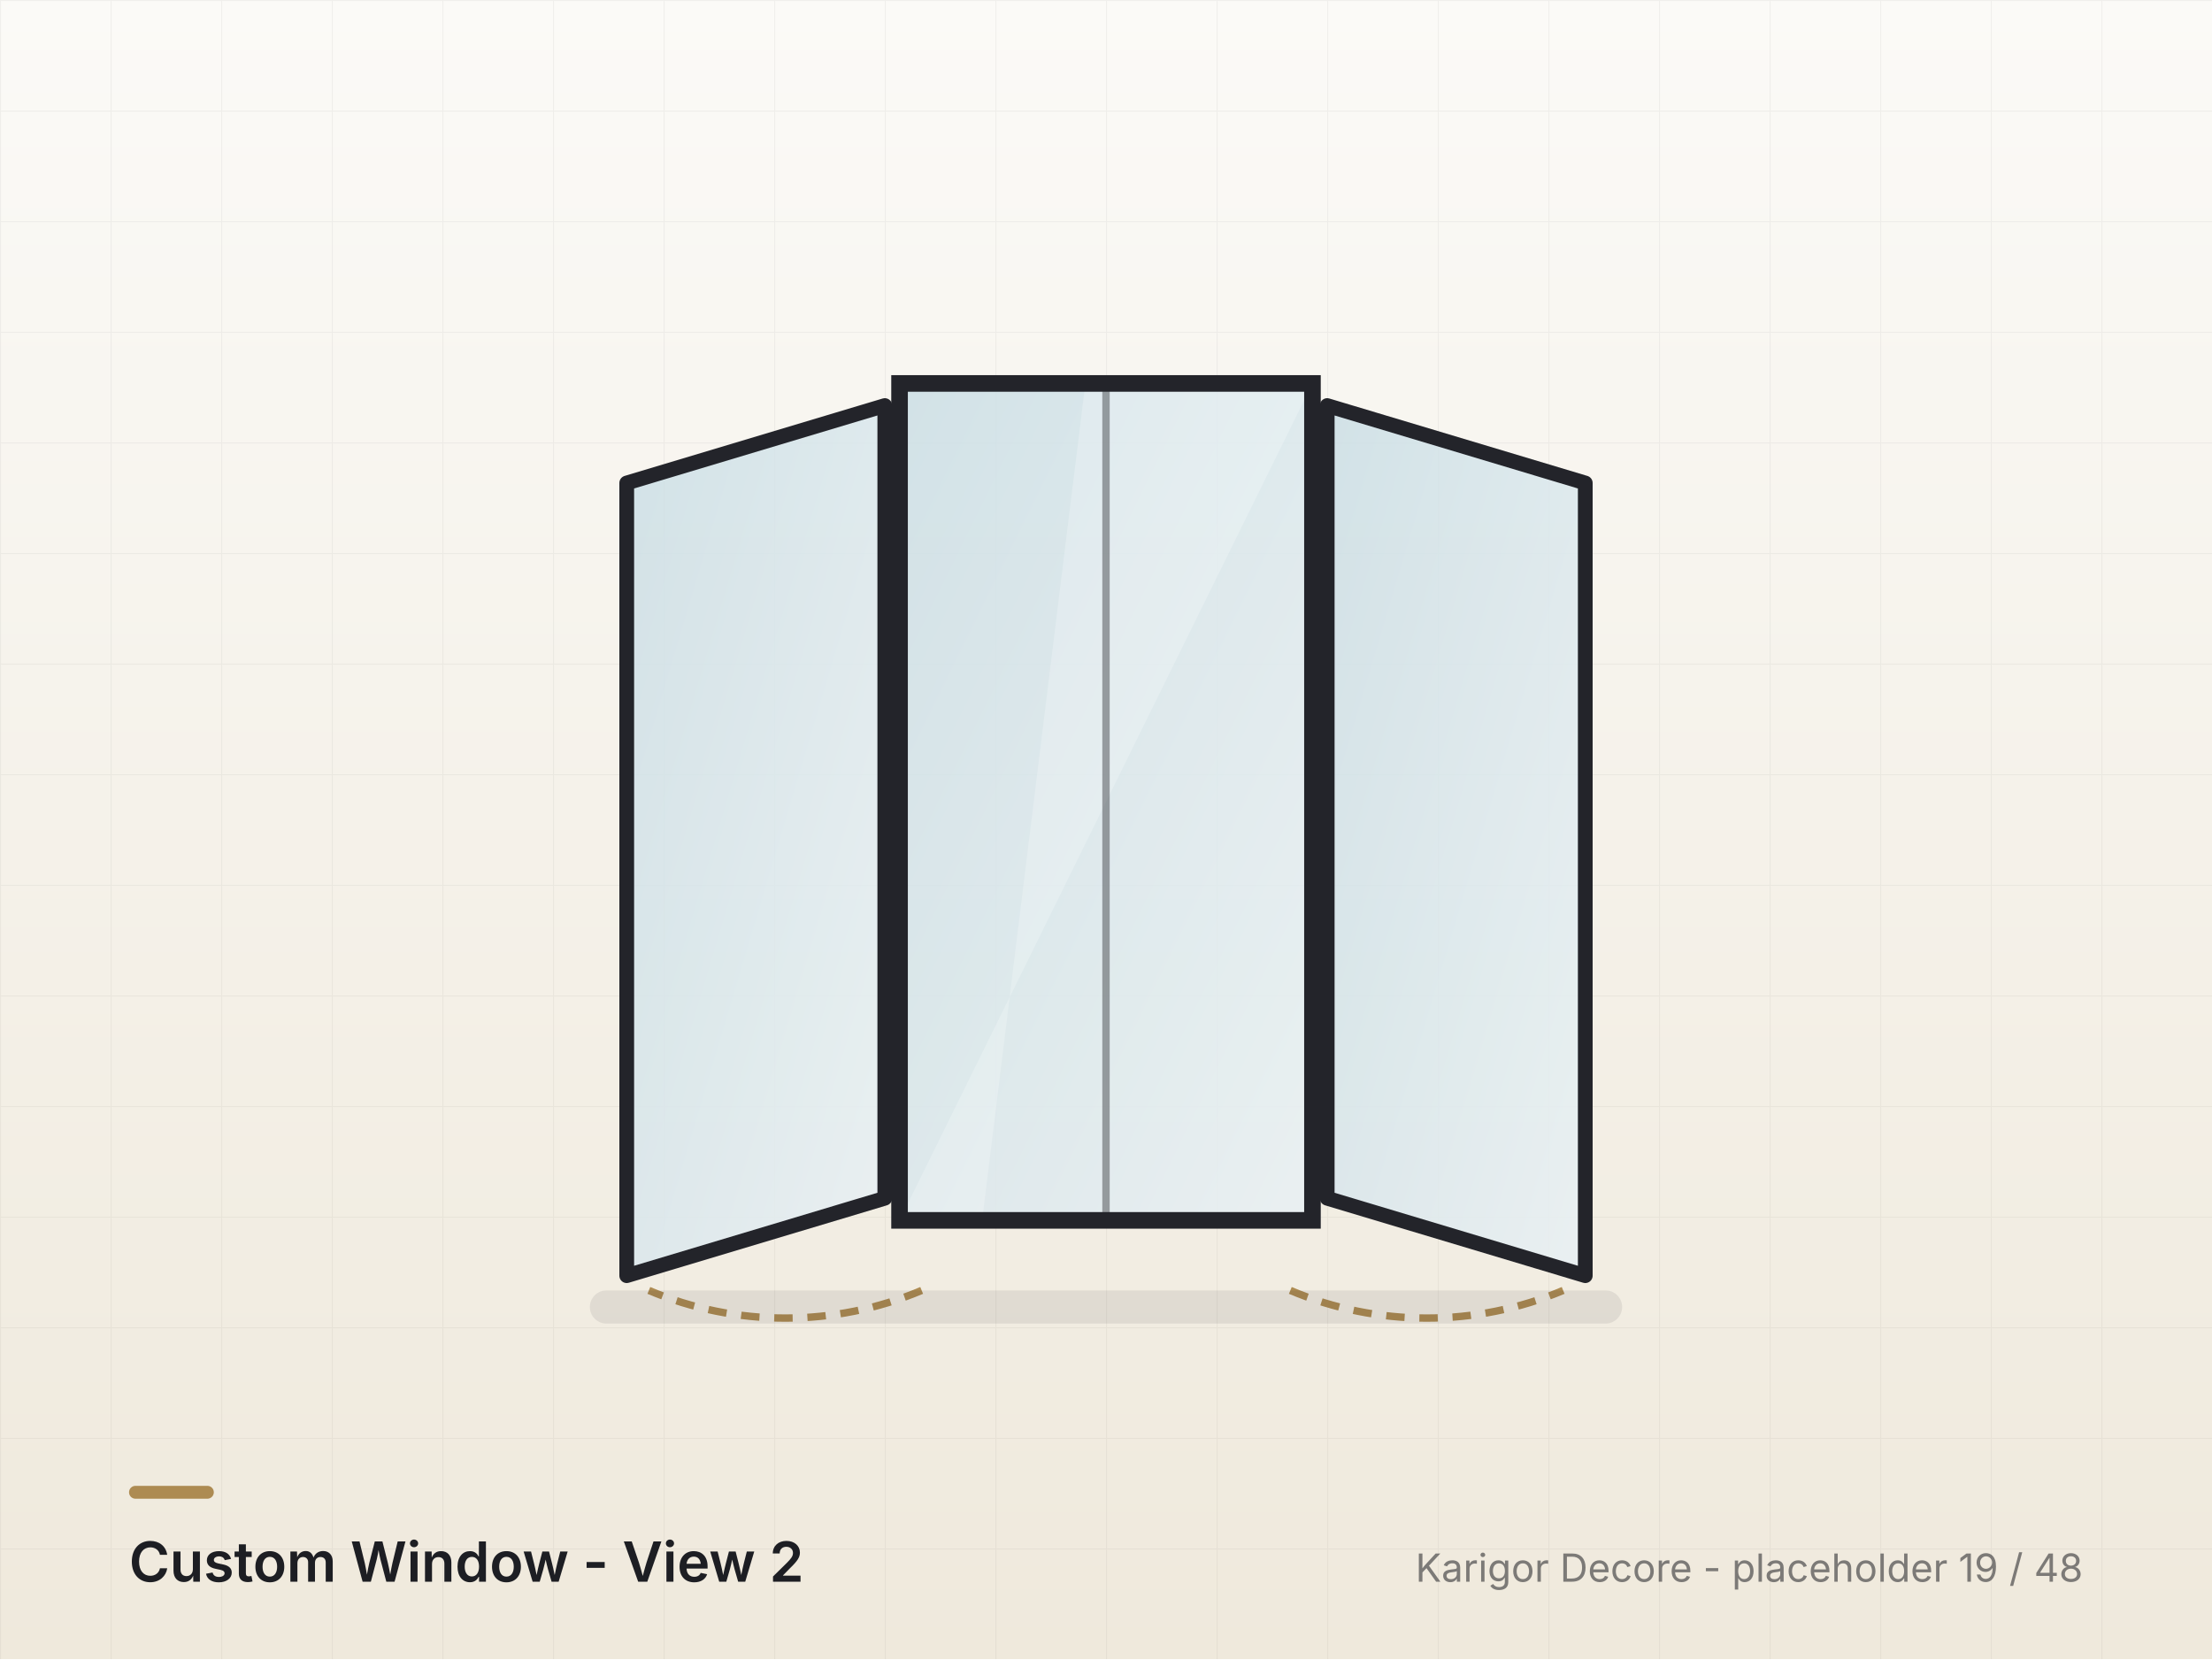
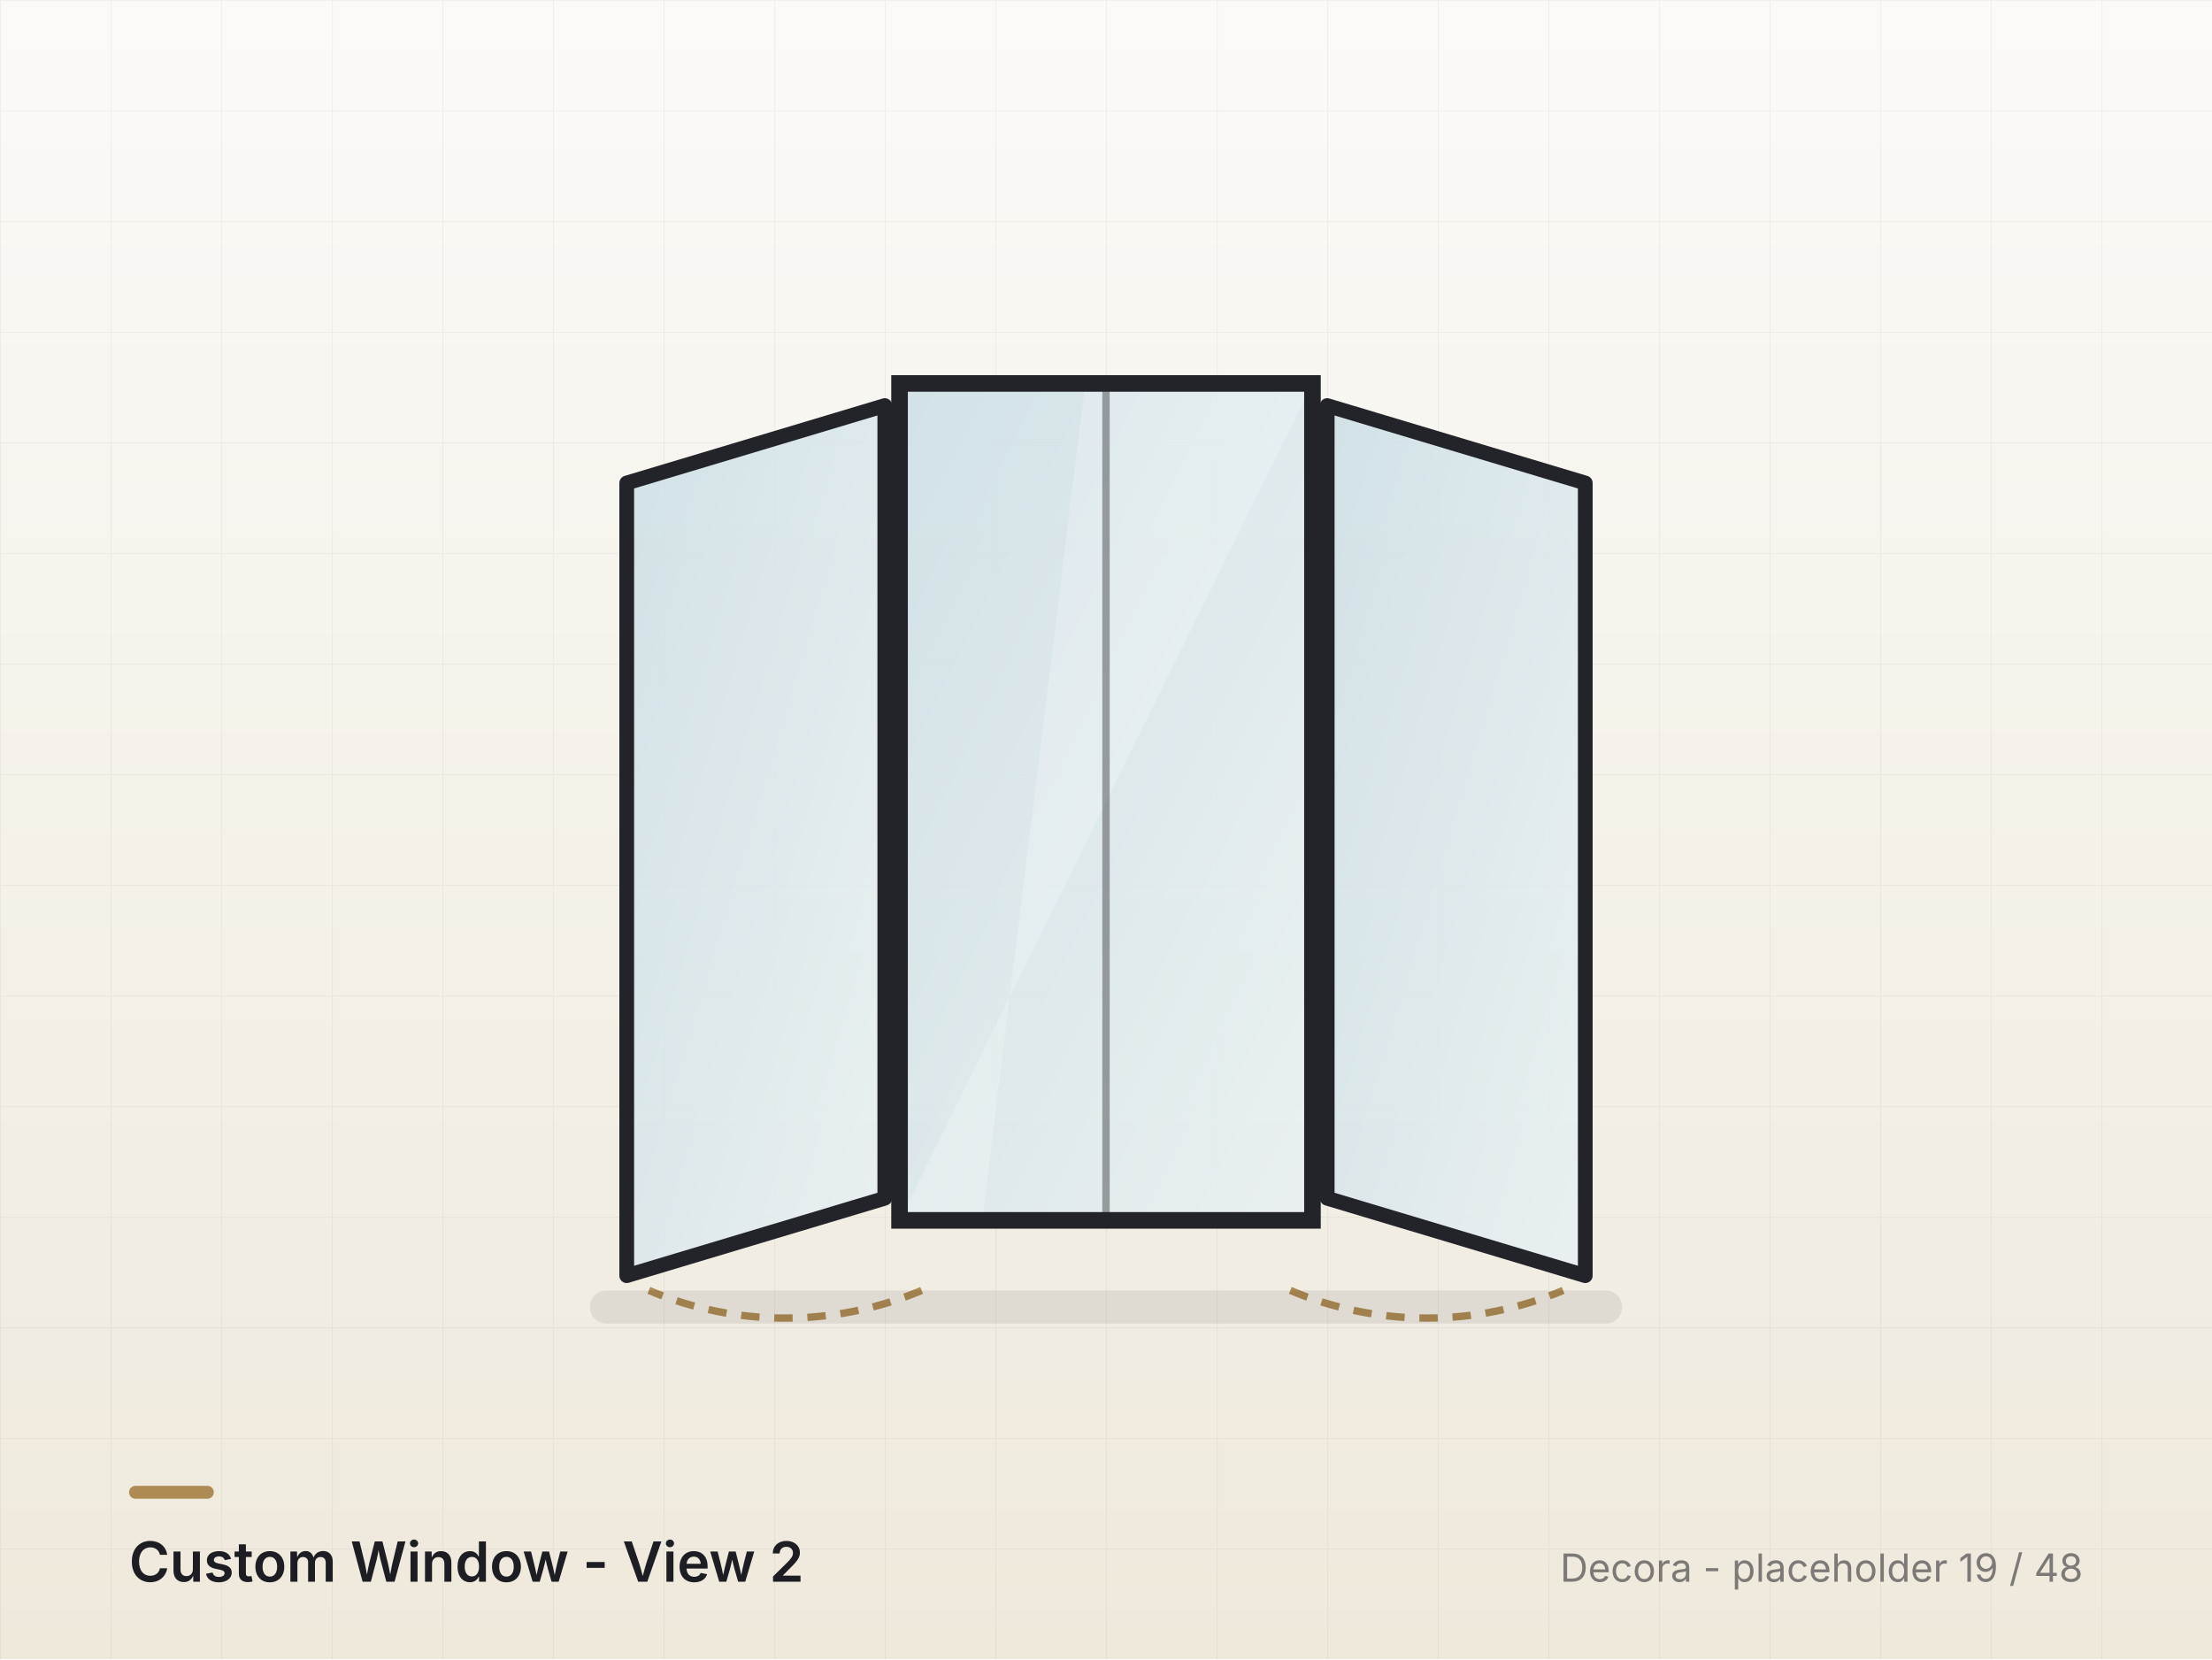
- <svg xmlns="http://www.w3.org/2000/svg" viewBox="0 0 1200 900" width="1200" height="900" role="img" aria-label="Custom Window - View 2 - Karigor Decore placeholder image">
+ <svg xmlns="http://www.w3.org/2000/svg" viewBox="0 0 1200 900" width="1200" height="900" role="img" aria-label="Custom Window - View 2 - Decora placeholder image">
  <defs>
    <linearGradient id="bg" x1="0" y1="0" x2="0" y2="1">
      <stop offset="0" stop-color="#fbfaf7" />
      <stop offset="1" stop-color="#efe9dc" />
    </linearGradient>
    <linearGradient id="glassGrad" x1="0" y1="0" x2="1" y2="1">
      <stop offset="0" stop-color="rgba(203,222,229,0.85)" />
      <stop offset="1" stop-color="rgba(233,241,244,0.85)" />
    </linearGradient>
    <pattern id="grid" width="60" height="60" patternUnits="userSpaceOnUse">
      <path d="M60 0H0V60" fill="none" stroke="rgba(22,23,27,0.05)" stroke-width="1" />
    </pattern>
  </defs>
  <rect width="1200" height="900" fill="url(#bg)" />
  <rect width="1200" height="900" fill="url(#grid)" />
  <polygon points="340,262 480,220 480,650 340,692" fill="url(#glassGrad)" stroke="#23242a" stroke-width="8" stroke-linejoin="round" />
  <polygon points="720,220 860,262 860,692 720,650" fill="url(#glassGrad)" stroke="#23242a" stroke-width="8" stroke-linejoin="round" />
  <rect x="488" y="208" width="224" height="454" fill="url(#glassGrad)" />
  <polygon points="712,208 588.8,208 532.8,662 488,662" fill="rgba(255,255,255,0.22)" />
  <line x1="600" y1="208" x2="600" y2="662" stroke="rgba(22,23,27,0.38)" stroke-width="4" />
  <rect x="488" y="208" width="224" height="454" fill="none" stroke="#23242a" stroke-width="9" />
  <path d="M500 700 A 190 190 0 0 1 352 700" fill="none" stroke="#ad8b52" stroke-width="4" stroke-dasharray="10 8" />
  <path d="M700 700 A 190 190 0 0 0 848 700" fill="none" stroke="#ad8b52" stroke-width="4" stroke-dasharray="10 8" />
  <rect x="320" y="700" width="560" height="18" rx="9" fill="rgba(22,23,27,0.08)" />
  <g font-family="'Sora','Inter',system-ui,sans-serif">
    <rect x="70" y="806" width="46" height="7" rx="3.5" fill="#ad8b52" />
    <text x="70" y="858" font-size="30" font-weight="600" fill="#1d1e23">Custom Window - View 2</text>
-     <text x="1130" y="858" font-size="21" fill="rgba(29,30,35,0.55)" text-anchor="end">Karigor Decore - placeholder 19 / 48</text>
+     <text x="1130" y="858" font-size="21" fill="rgba(29,30,35,0.55)" text-anchor="end">Decora - placeholder 19 / 48</text>
  </g>
</svg>
